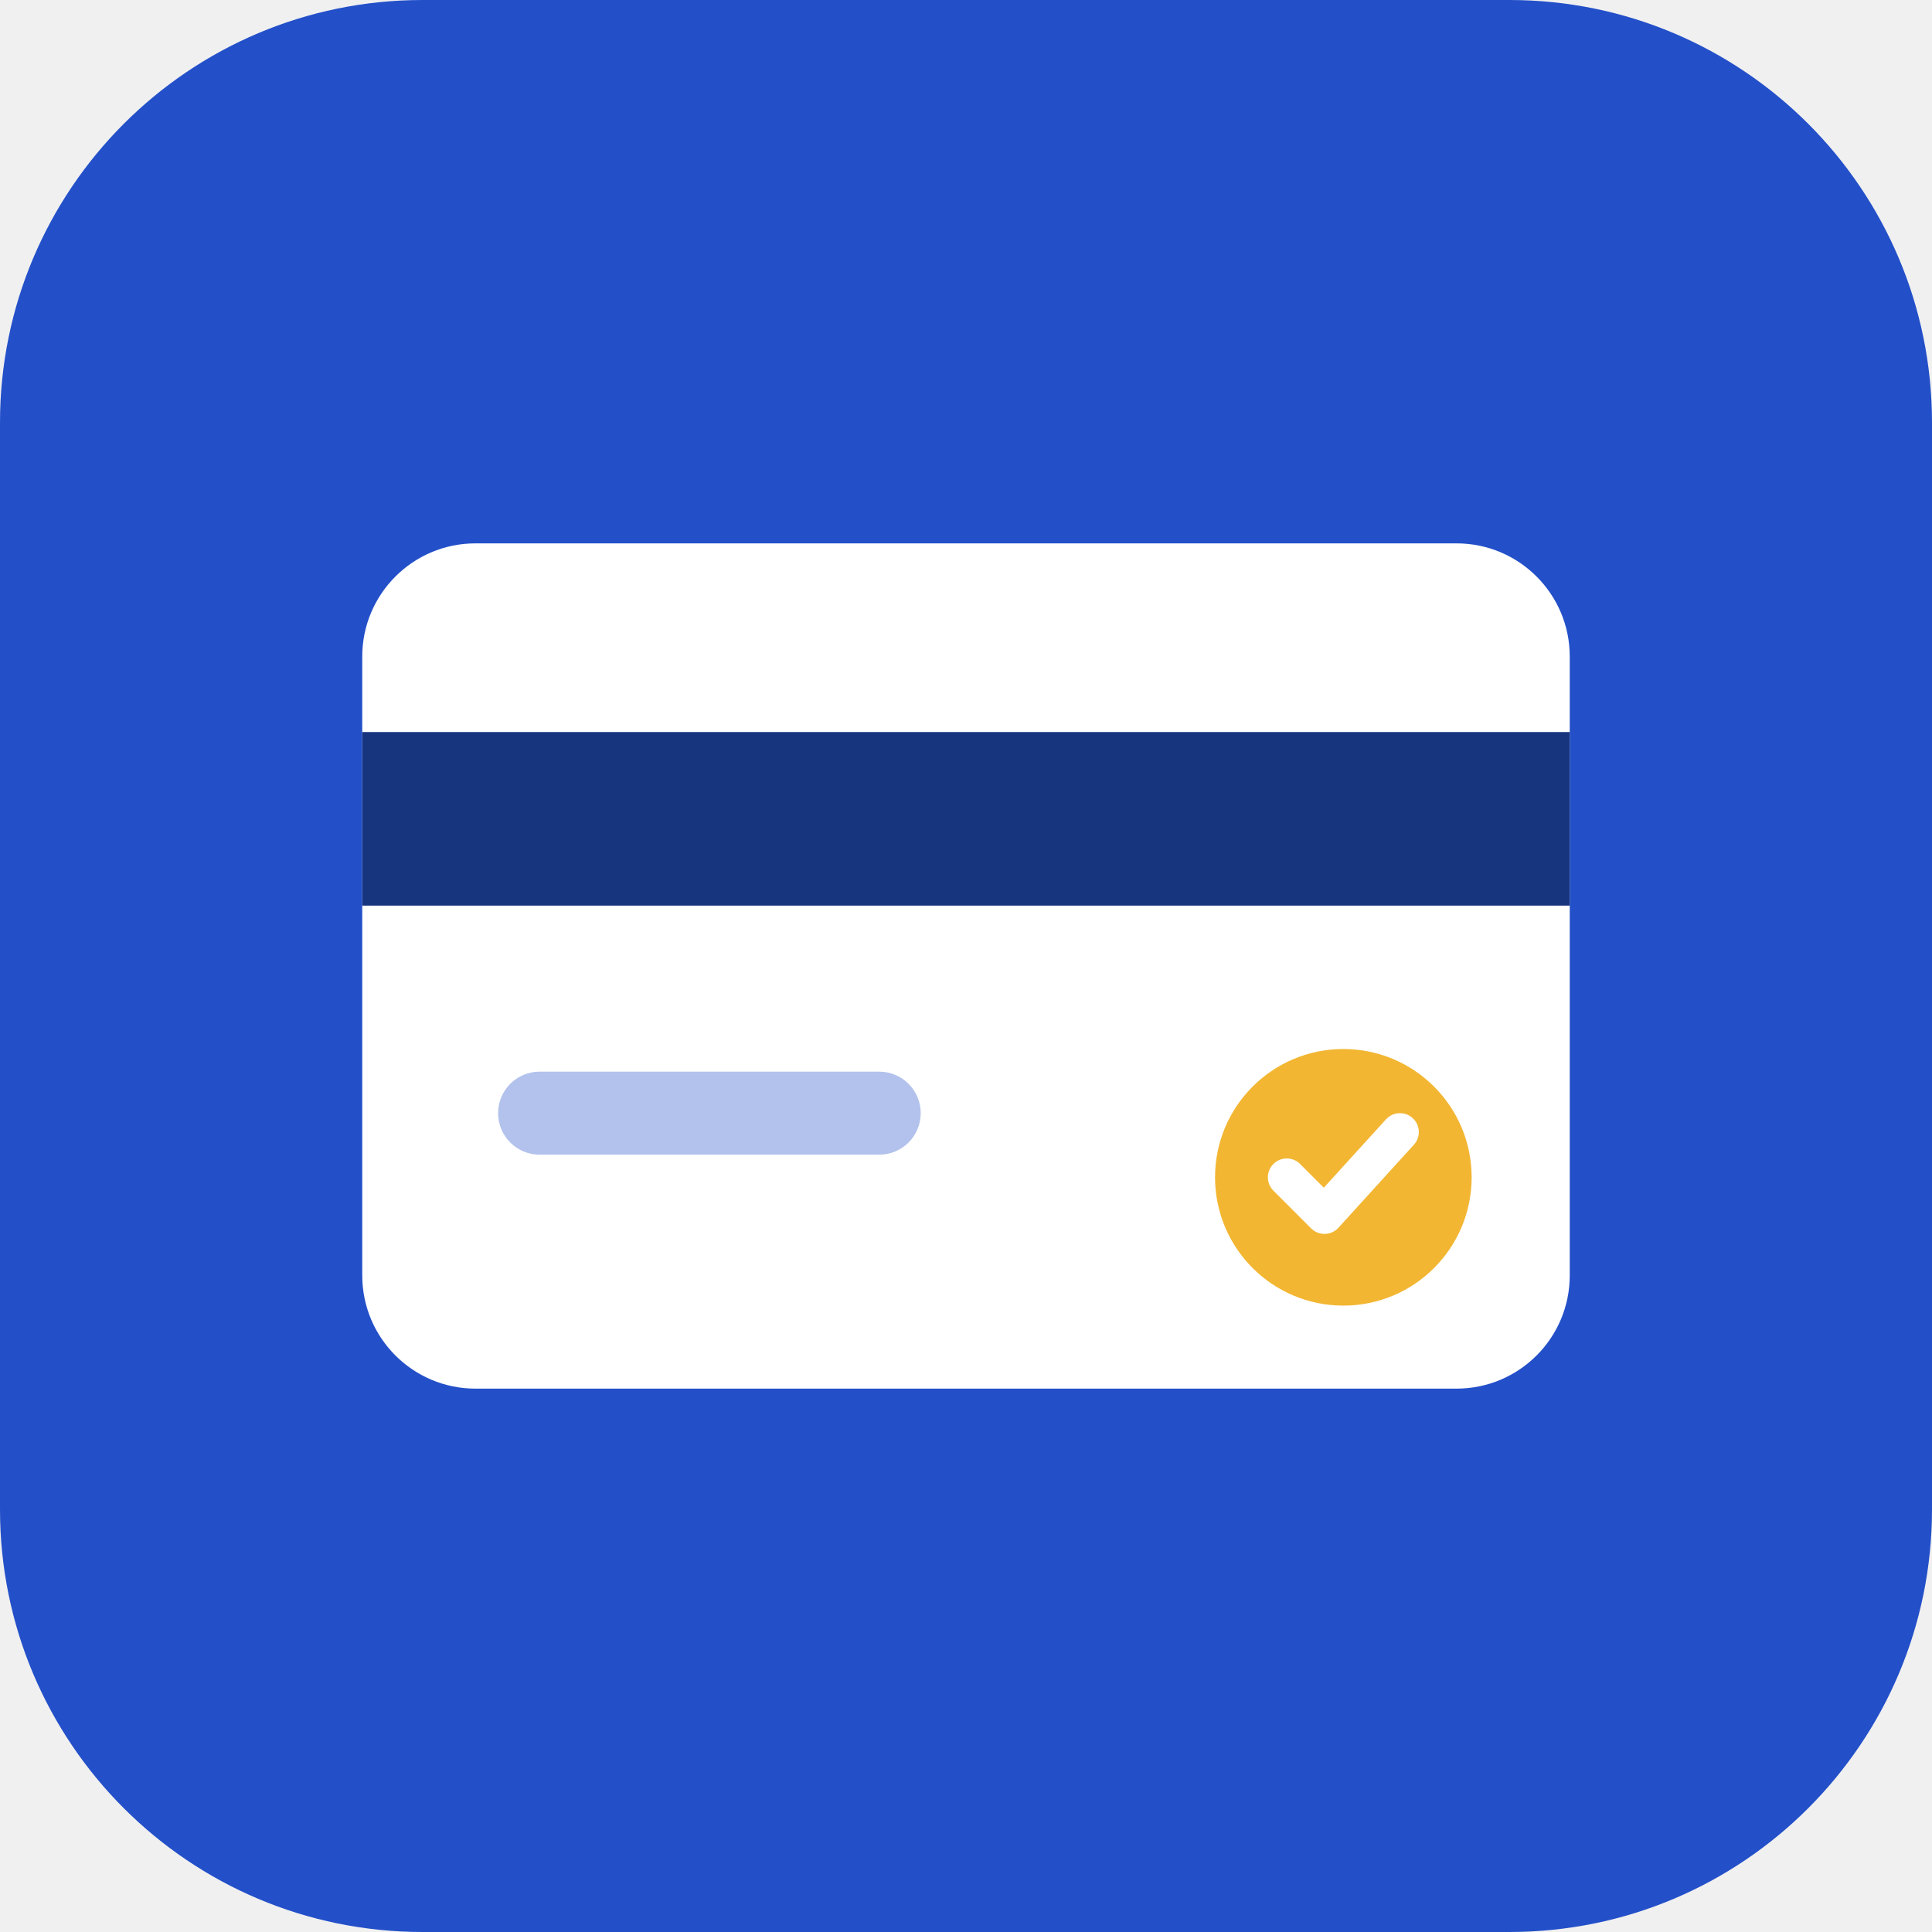
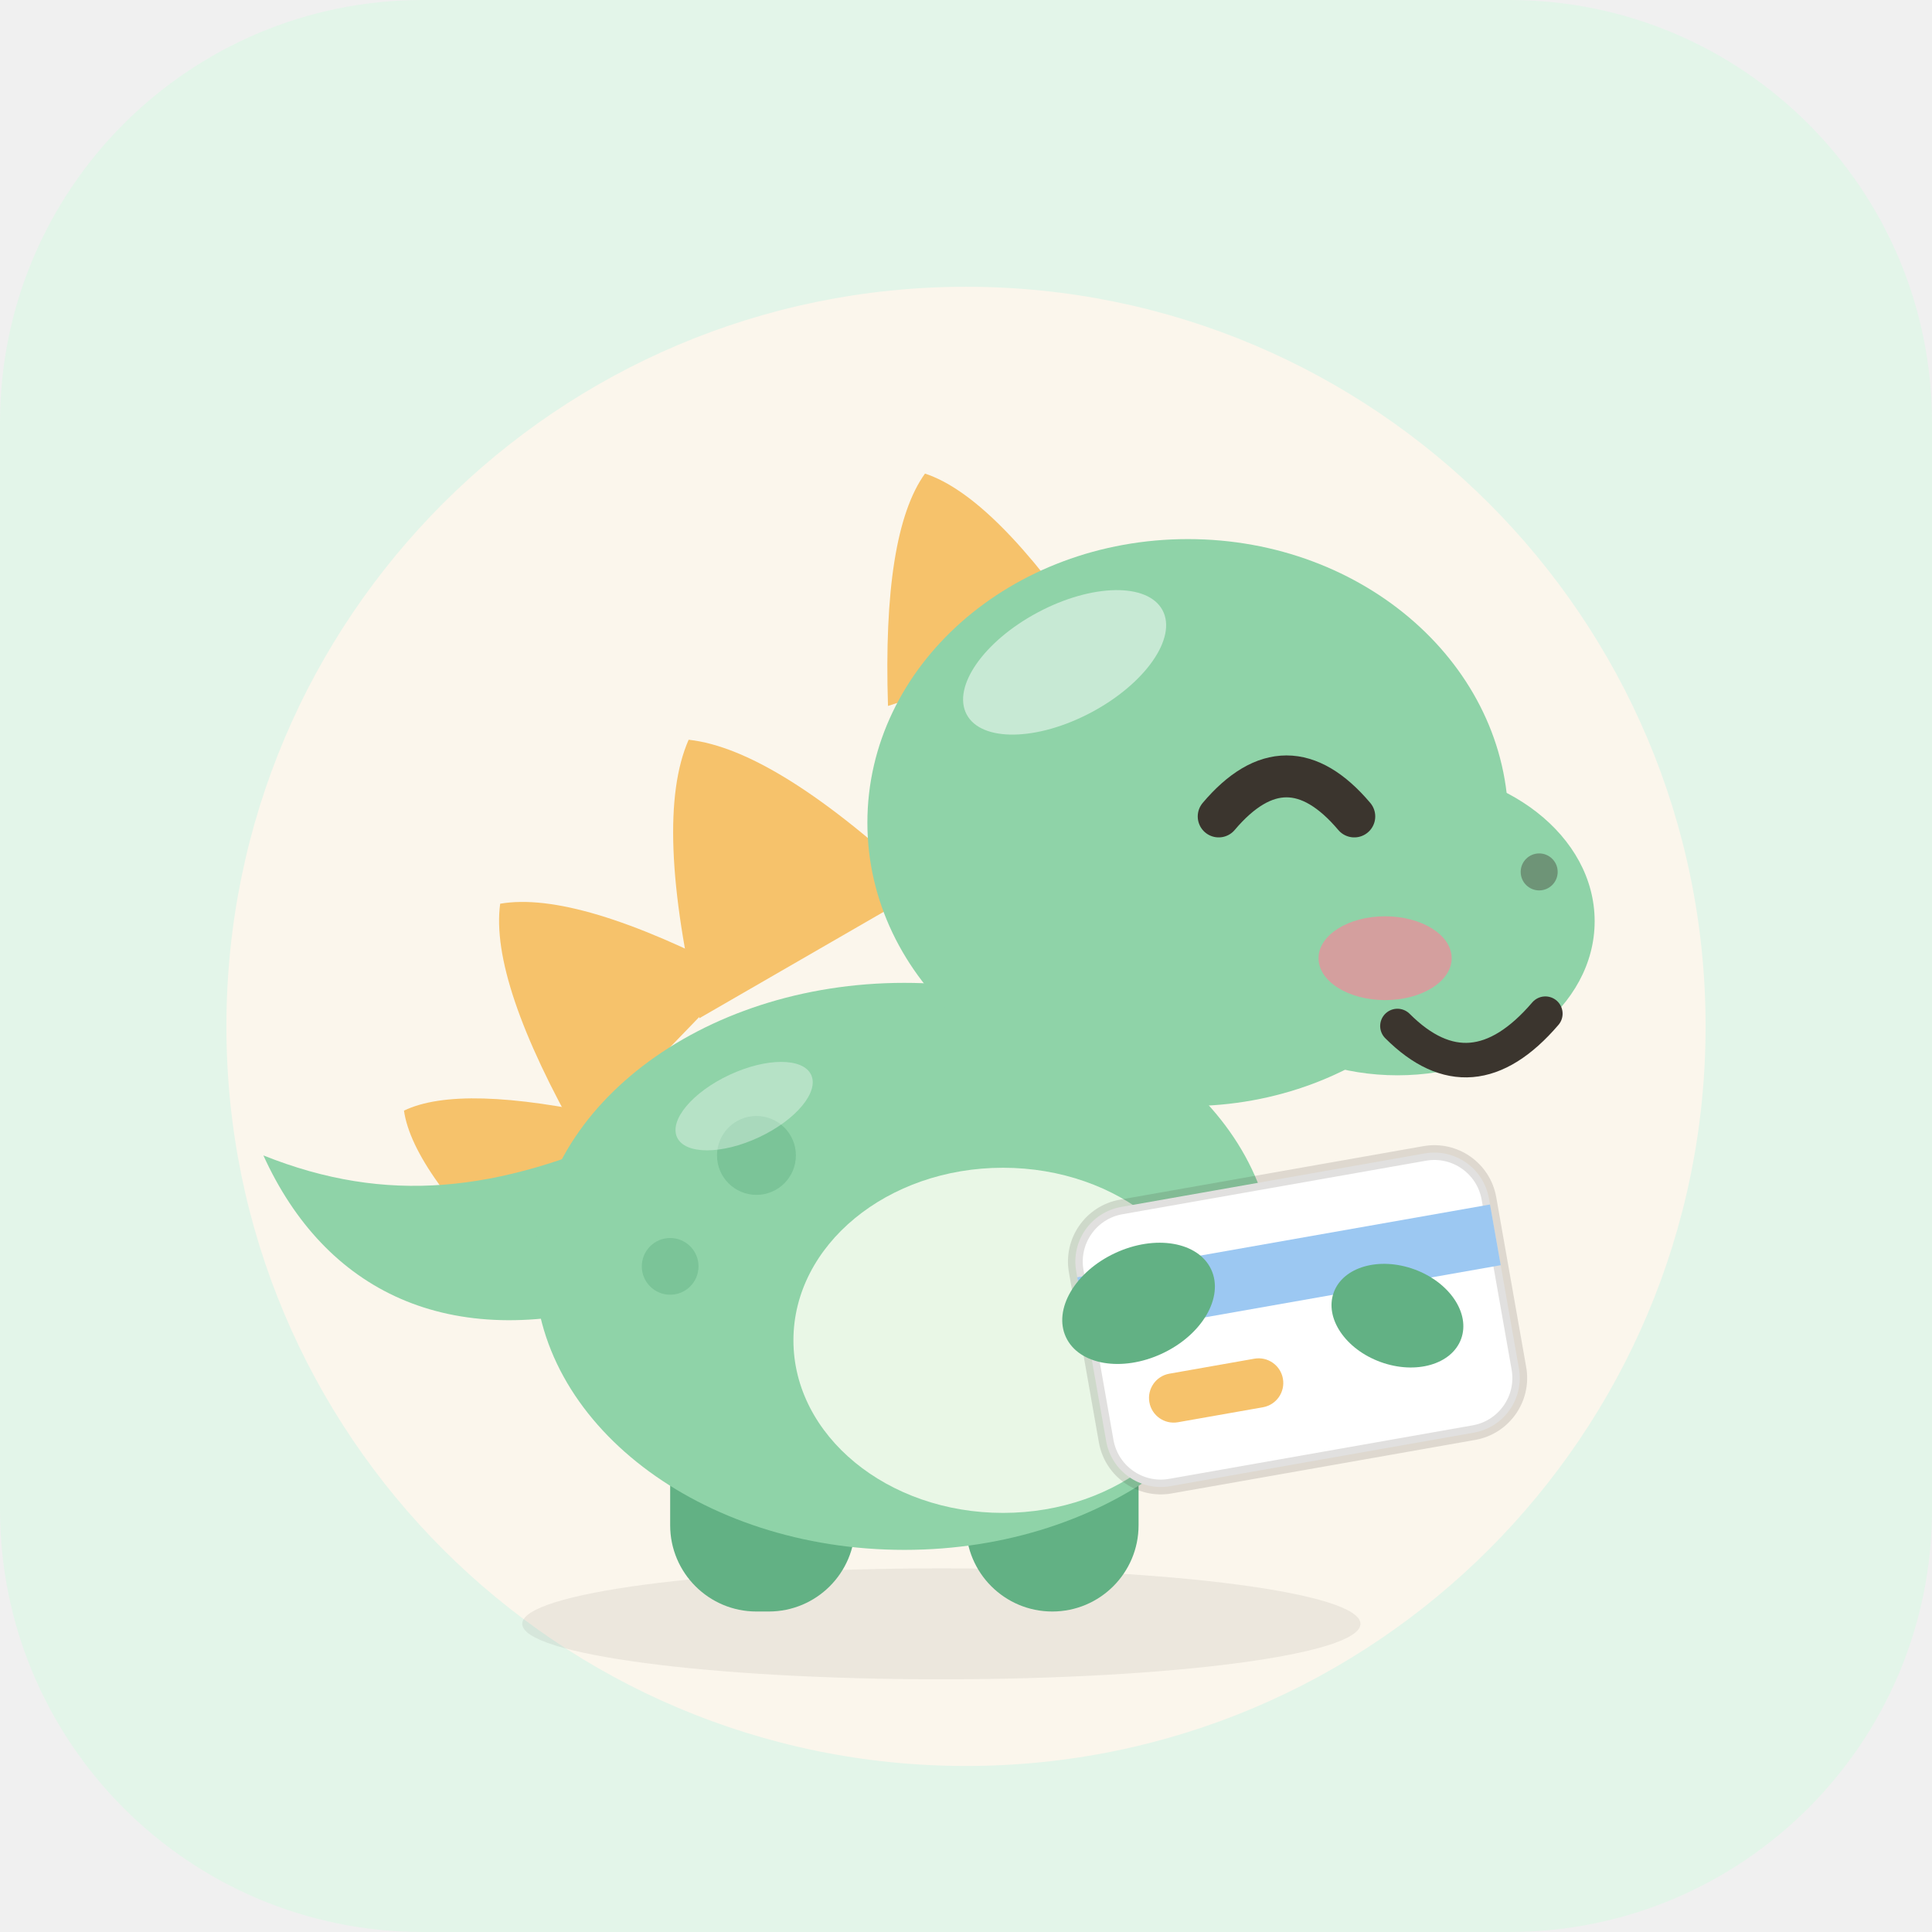
<svg xmlns="http://www.w3.org/2000/svg" viewBox="0 0 512 512">
-   <rect width="512" height="512" rx="112" fill="#2350c9" />
-   <rect x="96" y="144" width="320" height="224" rx="30" fill="#ffffff" />
-   <rect x="96" y="194" width="320" height="46" fill="#17357f" />
-   <rect x="132" y="284" width="112" height="22" rx="11" fill="#2350c9" opacity="0.35" />
-   <circle cx="356" cy="312" r="34" fill="#f2b632" />
-   <path d="M341 312l10 10 20-22" fill="none" stroke="#ffffff" stroke-width="10" stroke-linecap="round" stroke-linejoin="round" />
+   <rect width="512" height="512" rx="112" fill="#e3f5e9" />
+   <circle cx="256" cy="272" r="196" fill="#fbf6ec" />
+   <svg x="60" y="84" width="392" height="366" viewBox="0 0 120 112">
+     <ellipse cx="58" cy="106" rx="34" ry="4.5" fill="#3B352E" opacity="0.08" />
+     <path transform="rotate(-62 25 70)" d="M17.56 73 Q20.908 61 25 58 Q29.092 61 32.44 73 Z" fill="#F6C26B" />
+     <path transform="rotate(-46 33 58)" d="M23.7 61 Q27.885 46.75 33 43 Q38.115 46.75 42.3 61 Z" fill="#F6C26B" />
+     <path transform="rotate(-30 46 49)" d="M35.46 52 Q40.203 36.25 46 32 Q51.797 36.25 56.54 52 Z" fill="#F6C26B" />
+     <path transform="rotate(-18 61 26)" d="M52.32 29 Q56.226 15.5 61 12 Q65.774 15.5 69.68 29 Z" fill="#F6C26B" />
+     <path d="M32 80 C18 84 8 79 3 68 C13 72 22 71 33 66 Z" fill="#8FD3A8" />
+     <rect x="36" y="86" width="15" height="19" rx="7" fill="#62B184" />
+     <rect x="60" y="88" width="14" height="17" rx="7" fill="#62B184" />
+     <ellipse cx="55" cy="77" rx="30" ry="23" fill="#8FD3A8" />
+     <ellipse cx="63" cy="83" rx="17" ry="14" fill="#E9F7E6" />
+     <circle cx="43" cy="68" r="3.2" fill="#62B184" opacity="0.45" />
+     <circle cx="36" cy="77" r="2.3" fill="#62B184" opacity="0.45" />
+     <ellipse cx="78" cy="41" rx="26" ry="23" fill="#8FD3A8" />
+     <ellipse cx="95" cy="49" rx="16" ry="12.5" fill="#8FD3A8" />
+     <ellipse cx="68" cy="28" rx="9" ry="4.6" transform="rotate(-28 68 28)" fill="#fff" opacity="0.5" />
+     <ellipse cx="42" cy="64" rx="6" ry="2.8" transform="rotate(-25 42 64)" fill="#fff" opacity="0.35" />
+     <circle cx="106.5" cy="45" r="1.5" fill="#3B352E" opacity="0.4" />
+     <ellipse cx="94" cy="52" rx="5.4" ry="3.4" fill="#FF7F98" opacity="0.62" />
+     <path d="M80.5 40.5 Q86 34 91.5 40.5" fill="none" stroke="#3B352E" stroke-width="3.4" stroke-linecap="round" />
+     <path d="M95 57.5 Q101 63.5 107 56.5" fill="none" stroke="#3B352E" stroke-width="2.8" stroke-linecap="round" />
+     <g transform="rotate(-10 86 82)">
+       <rect x="70" y="70" width="34" height="23" rx="4.5" fill="#FFFFFF" stroke="#3B352E" stroke-opacity="0.15" stroke-width="1.2" />
+       <rect x="70" y="75" width="34" height="5" fill="#9CC8F2" />
+       <rect x="74" y="84" width="11" height="4" rx="2" fill="#F6C26B" />
+     </g>
+     <ellipse cx="74" cy="80" rx="6.5" ry="4.5" transform="rotate(-25 74 80)" fill="#62B184" />
+     <ellipse cx="95" cy="81" rx="5.5" ry="4" transform="rotate(20 95 81)" fill="#62B184" />
+   </svg>
</svg>
